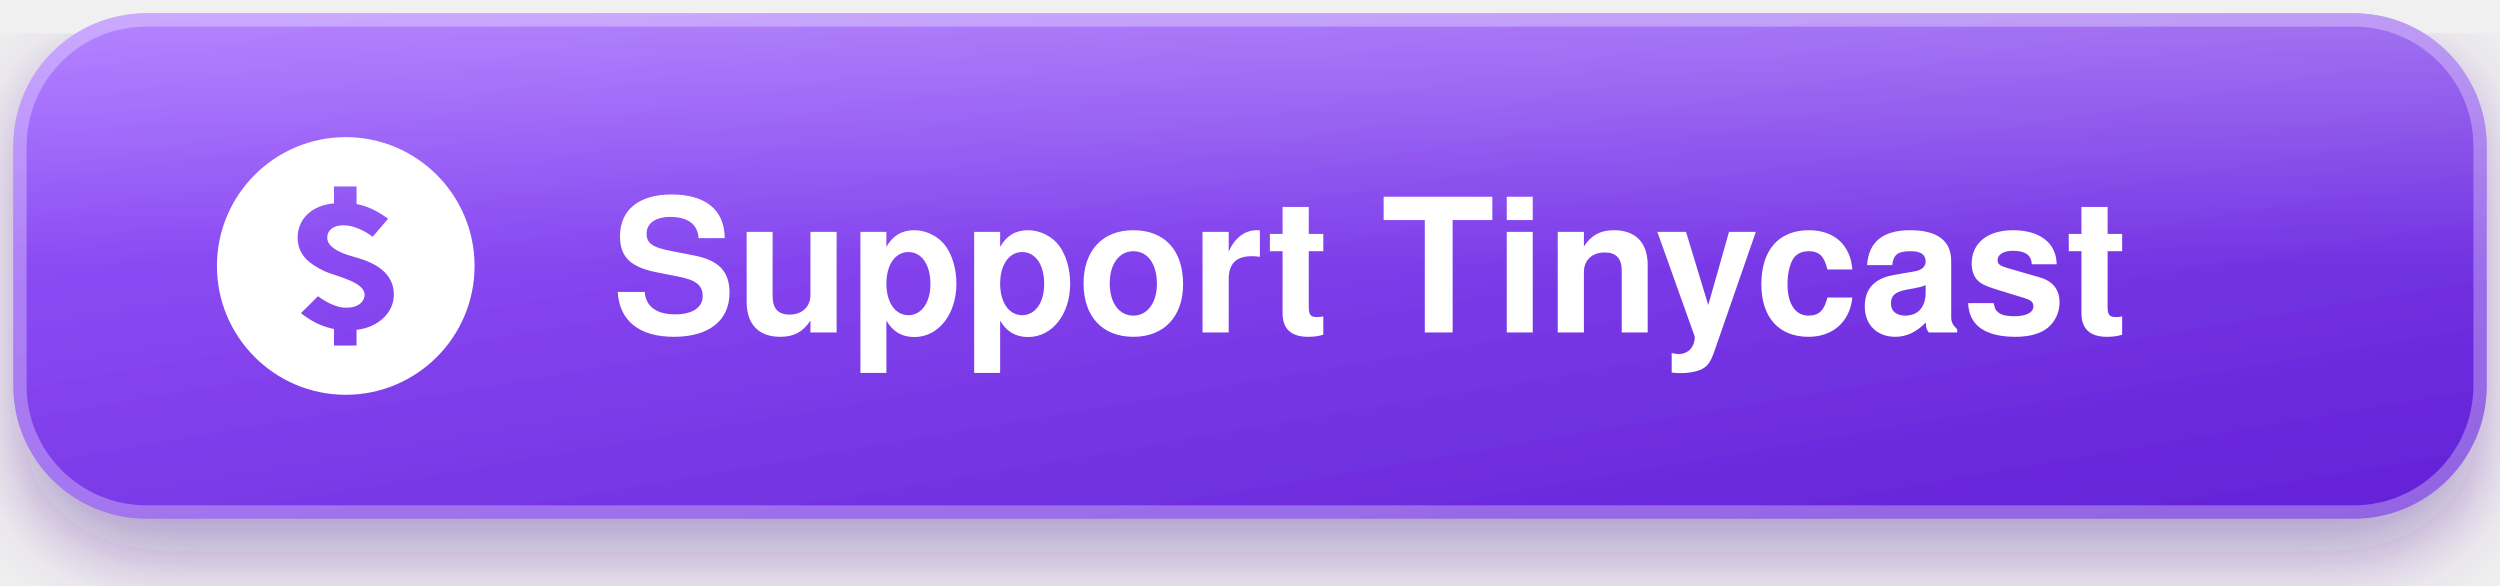
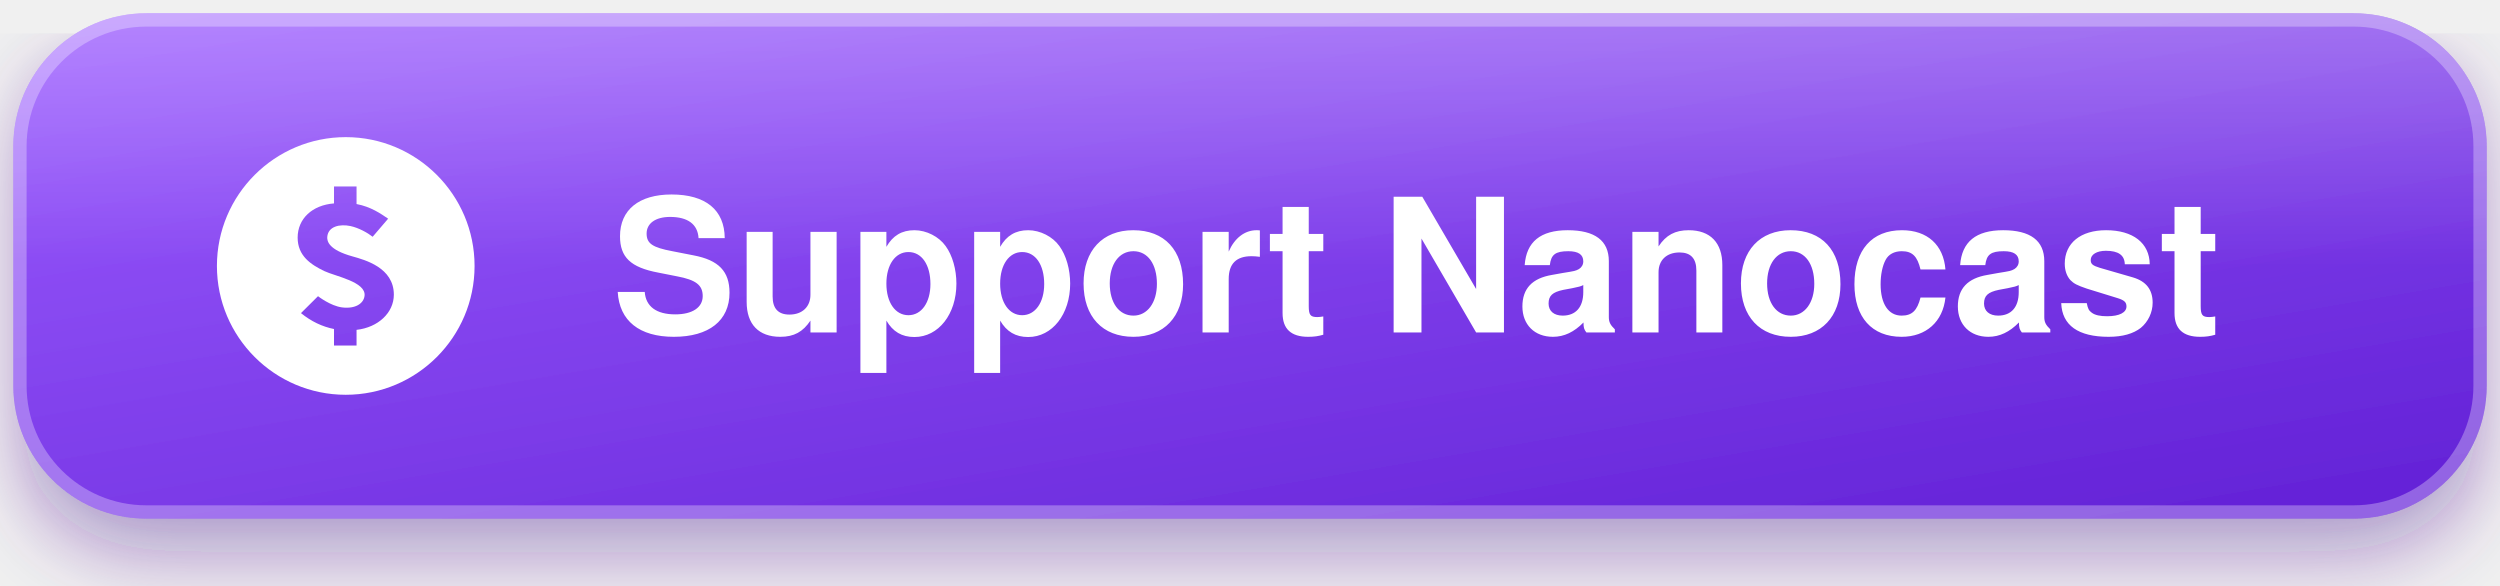
- <svg xmlns="http://www.w3.org/2000/svg" width="188" height="44" viewBox="0 0 188 44" role="img" aria-label="Support Tinycast">
+ <svg xmlns="http://www.w3.org/2000/svg" width="188" height="44" viewBox="0 0 188 44" role="img" aria-label="Support Nanocast">
  <defs>
    <linearGradient id="face" x1="0" y1="0" x2="0.85" y2="1">
      <stop offset="0" stop-color="#9B5CFF" />
      <stop offset="1" stop-color="#6524D8" />
    </linearGradient>
    <linearGradient id="gloss" x1="0" y1="0" x2="0" y2="1">
      <stop offset="0" stop-color="#ffffff" stop-opacity="0.26" />
      <stop offset="1" stop-color="#ffffff" stop-opacity="0" />
    </linearGradient>
    <filter id="lift" x="-20%" y="-40%" width="140%" height="200%">
      <feDropShadow dx="0" dy="2.5" stdDeviation="3" flood-color="#4C1D95" flood-opacity="0.42" />
    </filter>
  </defs>
  <g filter="url(#lift)">
    <rect x="1" y="1" width="186" height="38" rx="10" fill="url(#face)" />
  </g>
  <path d="M11 1h166a10 10 0 0 1 10 10v9H1v-9a10 10 0 0 1 10-10z" fill="url(#gloss)" />
  <rect x="1.5" y="1.5" width="185" height="37" rx="9.5" fill="none" stroke="#ffffff" stroke-opacity="0.3" />
  <g transform="translate(16 10) scale(0.078125)" fill="#ffffff" fill-rule="evenodd">
    <path d="M252,128c0,68.4-55.6,124-124,124S4,196.4,4,128S59.6,4,128,4S252,59.6,252,128z M174.3,155.6c0-26-27.8-33.4-39.8-36.8       c-22.7-6.3-24.6-14.5-24.3-18.7c0.8-10.2,12-12.7,22.4-10.5c8.2,1.8,16.6,6.6,21.3,10.3l14.9-17.4c-7.3-5-16.7-11.5-30.4-14.1V51.5       h-21.7v16.3c-21,1.6-35,14.8-35,32.9c0,17.7,12.8,26,25.6,32.2c10.7,5.1,40.5,10.4,38.8,23.9c-0.9,7.3-8.7,12.7-21.6,11.1       c-11.2-1.4-23.2-10.8-23.2-10.8l-16.4,16.3c9.9,8,20.4,13,31.8,15.3v15.9h21.7v-15.1C159.1,187.2,174.3,173.1,174.3,155.6z" />
  </g>
-   <text x="46" y="25" fill="#ffffff" font-size="14" font-weight="600" textLength="126" lengthAdjust="spacingAndGlyphs" font-family="-apple-system,BlinkMacSystemFont,'Segoe UI',Helvetica,Arial,sans-serif">Support Tinycast</text>
+   <text x="46" y="25" fill="#ffffff" font-size="14" font-weight="600" textLength="126" lengthAdjust="spacingAndGlyphs" font-family="-apple-system,BlinkMacSystemFont,'Segoe UI',Helvetica,Arial,sans-serif">Support Nanocast</text>
</svg>
